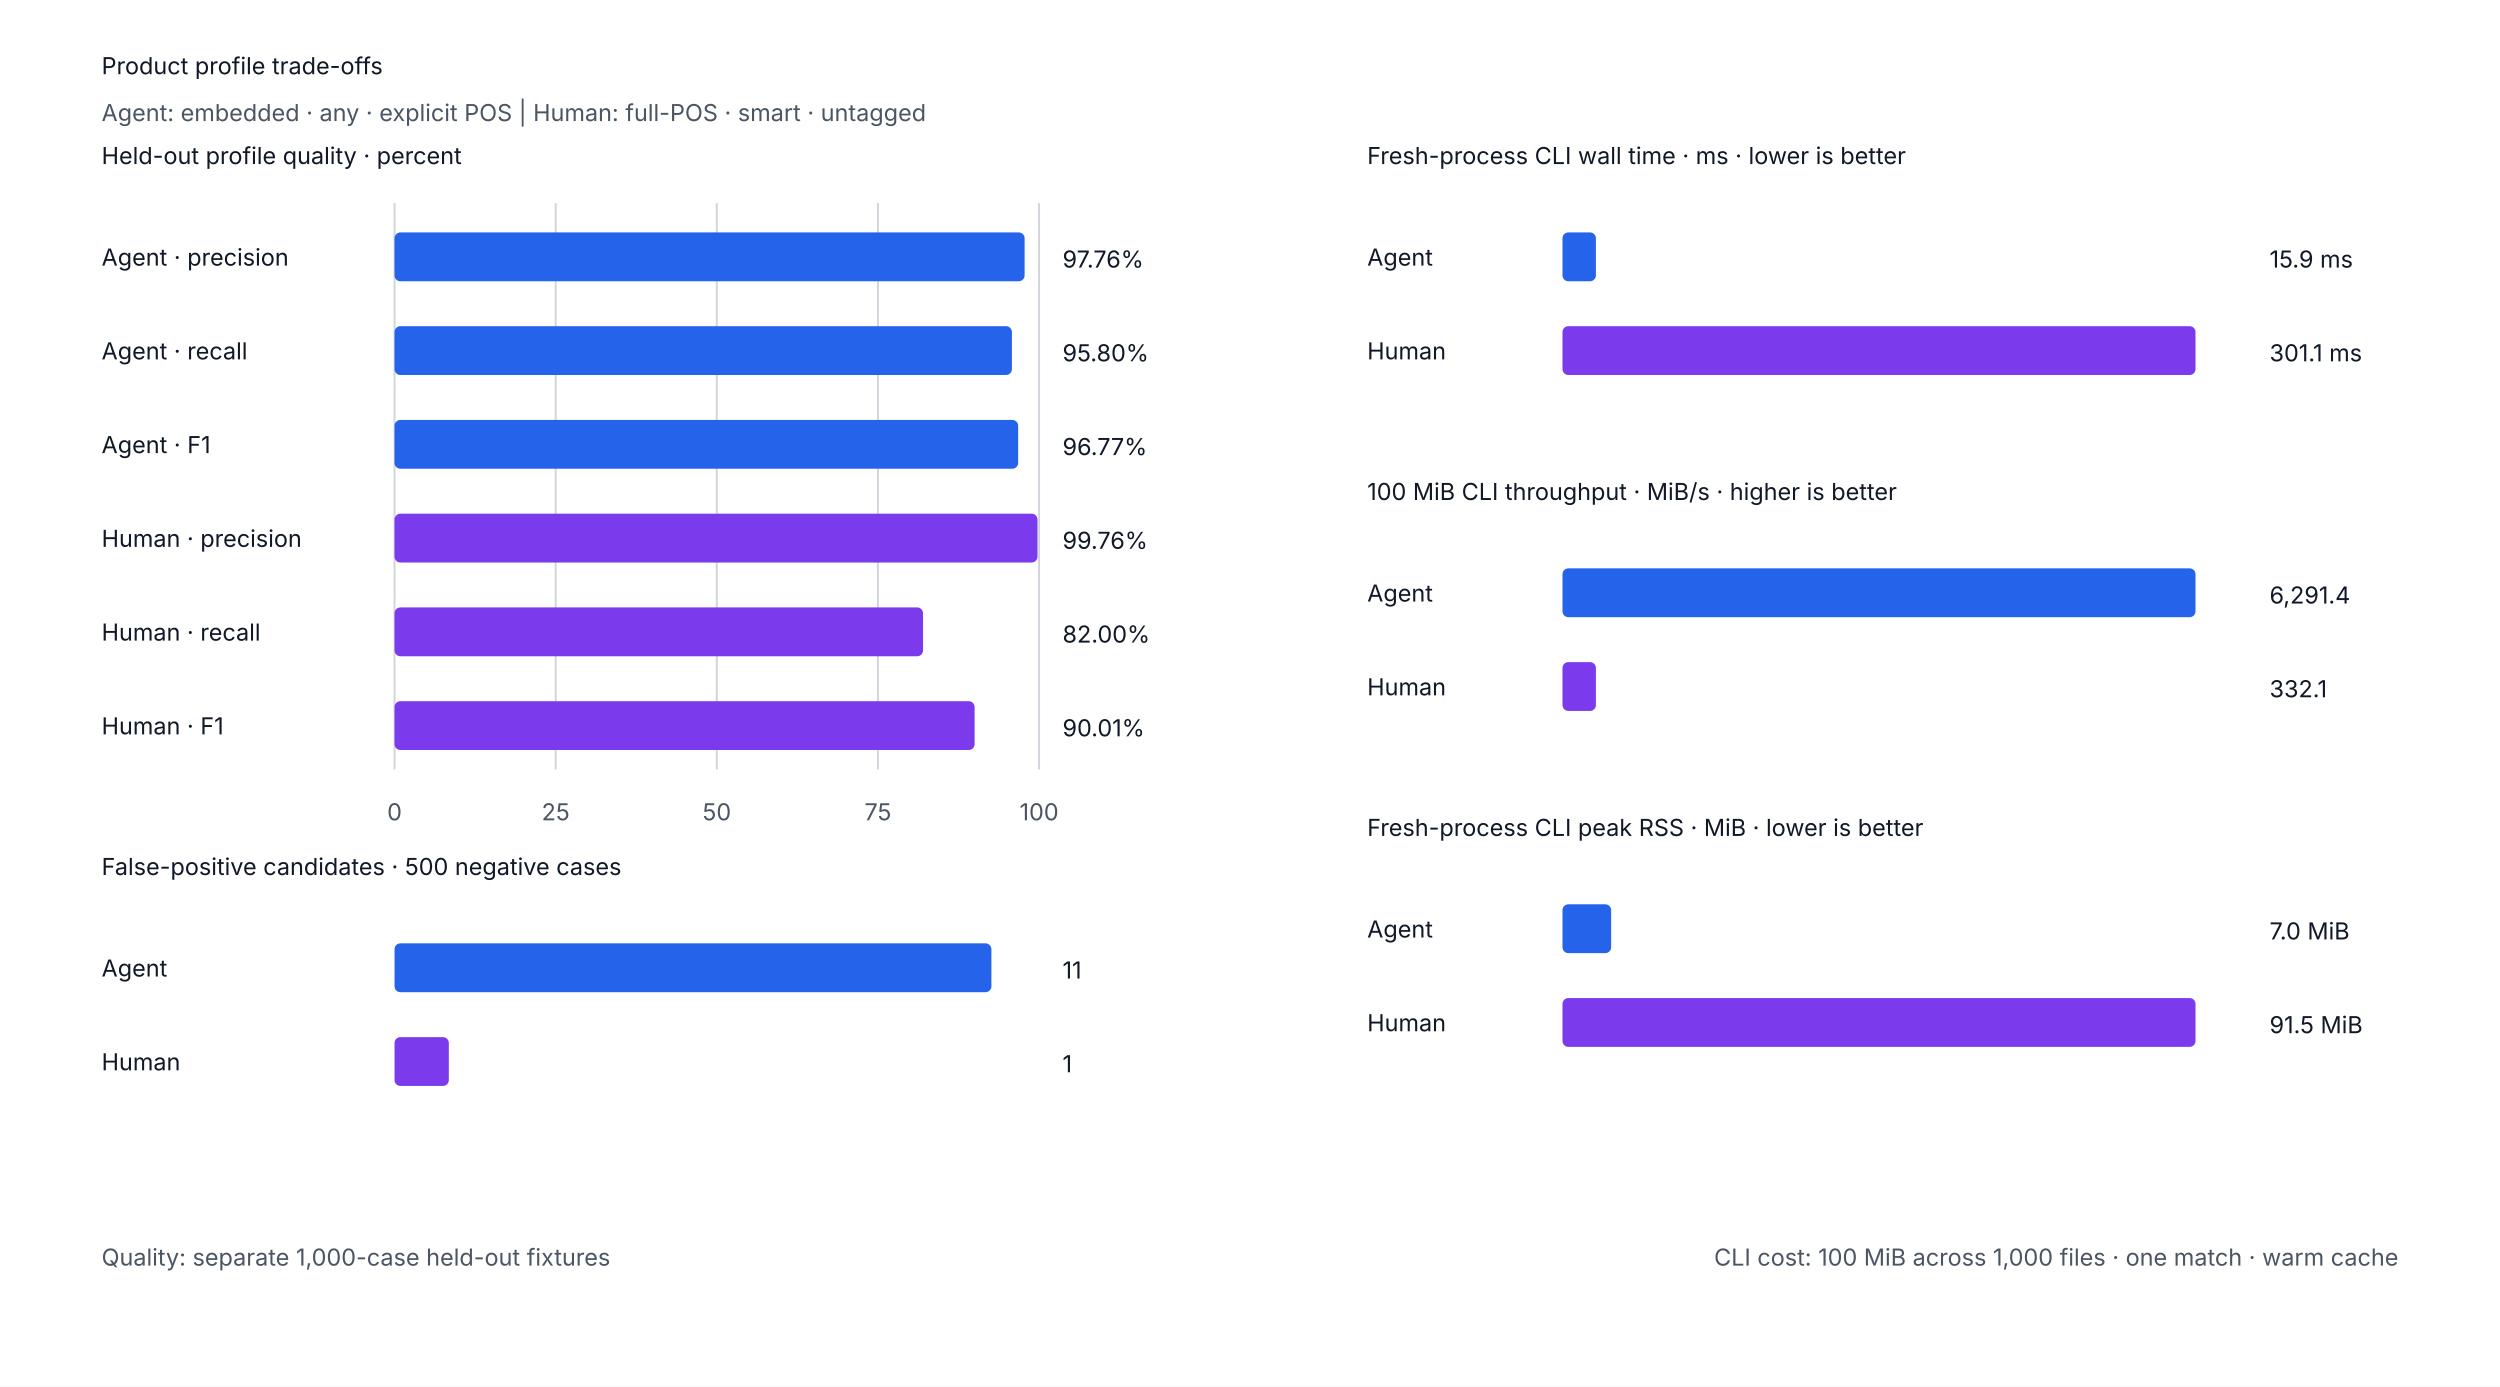
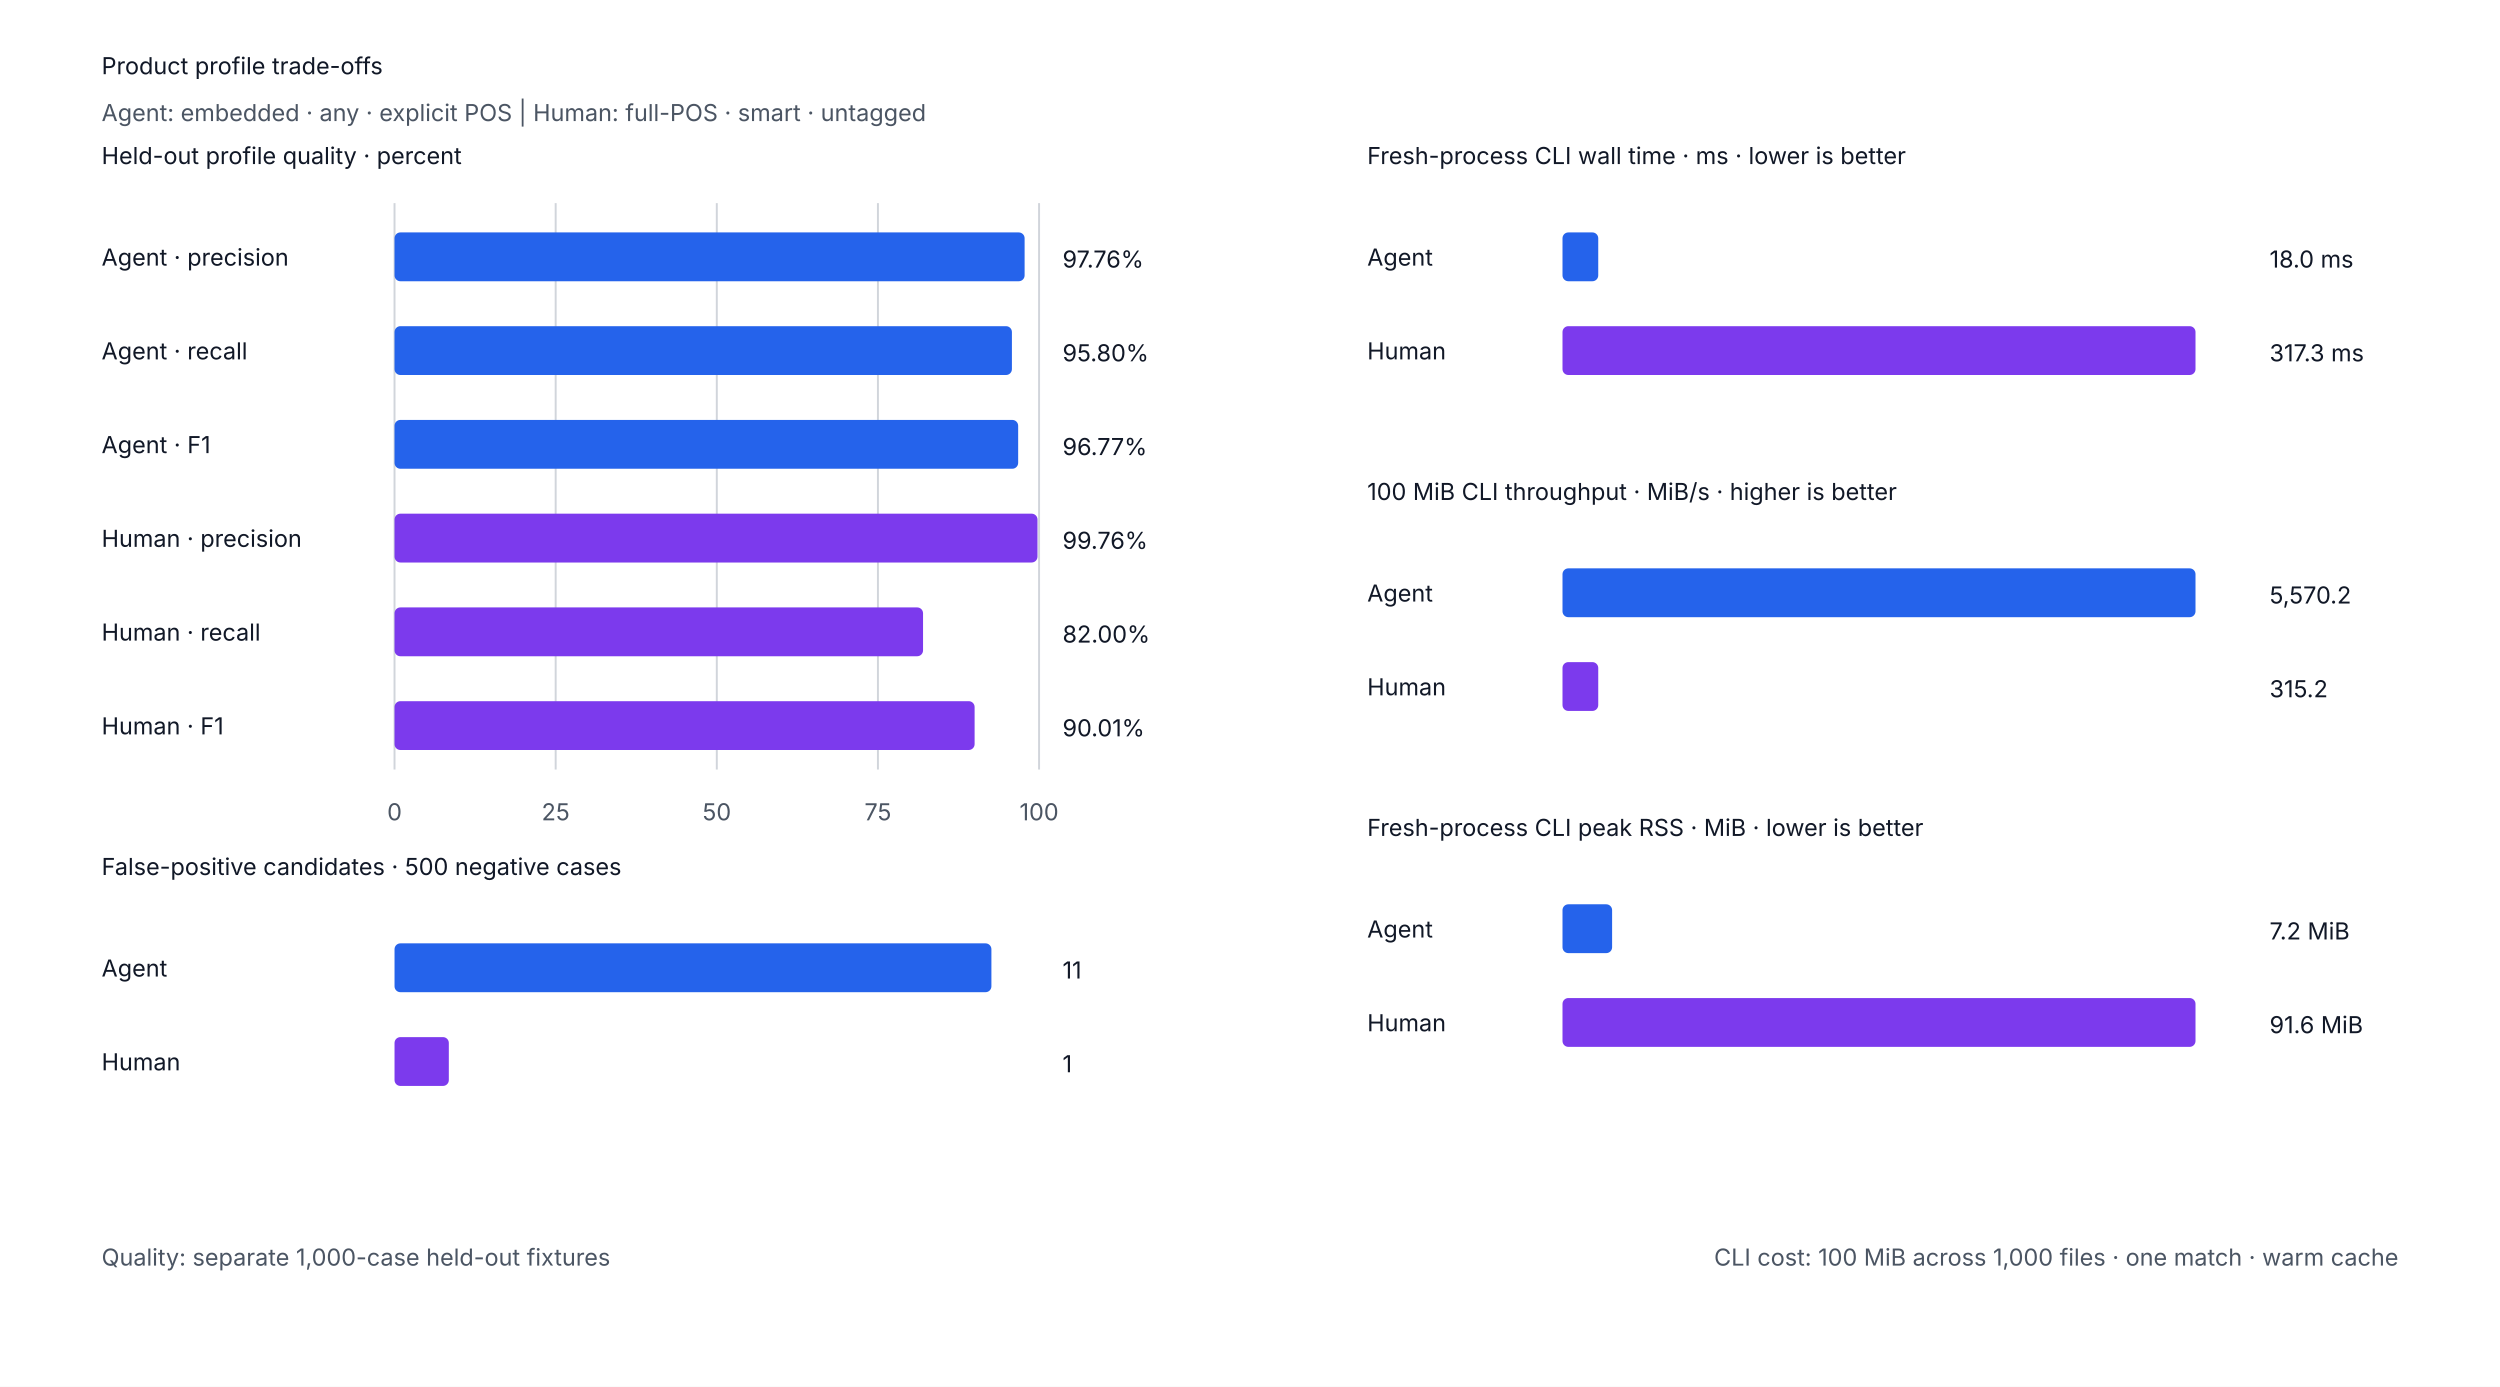
<svg xmlns="http://www.w3.org/2000/svg" width="1280" height="710" viewBox="0 0 1280 710" role="img" aria-labelledby="title desc">
  <style>
  .background { fill: #ffffff; }
  text { fill: #111827; font-family: -apple-system, BlinkMacSystemFont, "Segoe UI", sans-serif; }
  .muted { fill: #4b5563; }
  .grid { stroke: #d1d5db; stroke-width: 1; }
  .axis { stroke: #6b7280; stroke-width: 1; }
  @media (prefers-color-scheme: dark) {
    .background { fill: #0d1117; }
    text { fill: #f3f4f6; }
    .muted { fill: #9ca3af; }
    .grid { stroke: #374151; }
    .axis { stroke: #9ca3af; }
  }
</style>
  <rect class="background" width="1280" height="710" />
  <text x="52.0" y="38.0" text-anchor="start">Product profile trade-offs</text>
  <text x="52.0" y="62.0" text-anchor="start" class="muted">Agent: embedded · any · explicit POS  |  Human: full-POS · smart · untagged</text>
  <text x="52.0" y="84.0" text-anchor="start">Held-out profile quality · percent</text>
  <line class="grid" x1="202.0" y1="104" x2="202.0" y2="394" />
  <text x="202.0" y="420.0" text-anchor="middle" class="muted">0</text>
  <line class="grid" x1="284.5" y1="104" x2="284.5" y2="394" />
  <text x="284.5" y="420.0" text-anchor="middle" class="muted">25</text>
  <line class="grid" x1="367.0" y1="104" x2="367.0" y2="394" />
  <text x="367.0" y="420.0" text-anchor="middle" class="muted">50</text>
  <line class="grid" x1="449.5" y1="104" x2="449.5" y2="394" />
  <text x="449.5" y="420.0" text-anchor="middle" class="muted">75</text>
  <line class="grid" x1="532.0" y1="104" x2="532.0" y2="394" />
  <text x="532.0" y="420.0" text-anchor="middle" class="muted">100</text>
  <text x="52.0" y="136.0" text-anchor="start">Agent · precision</text>
  <rect x="202.0" y="119.0" width="322.6" height="25.0" rx="3" fill="#2563eb" />
  <text x="544.0" y="137.0" text-anchor="start">97.76%</text>
  <text x="52.0" y="184.0" text-anchor="start">Agent · recall</text>
  <rect x="202.0" y="167.0" width="316.1" height="25.0" rx="3" fill="#2563eb" />
  <text x="544.0" y="185.0" text-anchor="start">95.80%</text>
  <text x="52.0" y="232.0" text-anchor="start">Agent · F1</text>
  <rect x="202.0" y="215.0" width="319.3" height="25.0" rx="3" fill="#2563eb" />
  <text x="544.0" y="233.0" text-anchor="start">96.77%</text>
  <text x="52.0" y="280.0" text-anchor="start">Human · precision</text>
  <rect x="202.0" y="263.0" width="329.2" height="25.0" rx="3" fill="#7c3aed" />
  <text x="544.0" y="281.0" text-anchor="start">99.76%</text>
  <text x="52.0" y="328.0" text-anchor="start">Human · recall</text>
  <rect x="202.0" y="311.0" width="270.6" height="25.0" rx="3" fill="#7c3aed" />
  <text x="544.0" y="329.0" text-anchor="start">82.00%</text>
  <text x="52.0" y="376.0" text-anchor="start">Human · F1</text>
  <rect x="202.0" y="359.0" width="297.0" height="25.0" rx="3" fill="#7c3aed" />
  <text x="544.0" y="377.0" text-anchor="start">90.01%</text>
  <text x="52.0" y="448.0" text-anchor="start">False-positive candidates · 500 negative cases</text>
  <text x="52.0" y="500.0" text-anchor="start">Agent</text>
  <rect x="202.0" y="483.0" width="305.6" height="25.0" rx="3" fill="#2563eb" />
  <text x="544.0" y="501.0" text-anchor="start">11</text>
  <text x="52.0" y="548.0" text-anchor="start">Human</text>
  <rect x="202.0" y="531.0" width="27.8" height="25.0" rx="3" fill="#7c3aed" />
  <text x="544.0" y="549.0" text-anchor="start">1</text>
  <text x="700.0" y="84.0" text-anchor="start">Fresh-process CLI wall time · ms · lower is better</text>
  <text x="700.0" y="136.0" text-anchor="start">Agent</text>
-   <rect x="800.0" y="119.0" width="17.1" height="25.0" rx="3" fill="#2563eb" />
-   <text x="1162.0" y="137.0" text-anchor="start">15.9 ms</text>
+   <rect x="800.0" y="119.0" width="18.3" height="25.0" rx="3" fill="#2563eb" />
+   <text x="1162.0" y="137.0" text-anchor="start">18.0 ms</text>
  <text x="700.0" y="184.0" text-anchor="start">Human</text>
  <rect x="800.0" y="167.0" width="324.1" height="25.0" rx="3" fill="#7c3aed" />
-   <text x="1162.0" y="185.0" text-anchor="start">301.1 ms</text>
+   <text x="1162.0" y="185.0" text-anchor="start">317.3 ms</text>
  <text x="700.0" y="256.0" text-anchor="start">100 MiB CLI throughput · MiB/s · higher is better</text>
  <text x="700.0" y="308.0" text-anchor="start">Agent</text>
  <rect x="800.0" y="291.0" width="324.1" height="25.0" rx="3" fill="#2563eb" />
-   <text x="1162.0" y="309.0" text-anchor="start">6,291.4</text>
+   <text x="1162.0" y="309.0" text-anchor="start">5,570.2</text>
  <text x="700.0" y="356.0" text-anchor="start">Human</text>
-   <rect x="800.0" y="339.0" width="17.1" height="25.0" rx="3" fill="#7c3aed" />
-   <text x="1162.0" y="357.0" text-anchor="start">332.1</text>
+   <rect x="800.0" y="339.0" width="18.3" height="25.0" rx="3" fill="#7c3aed" />
+   <text x="1162.0" y="357.0" text-anchor="start">315.2</text>
  <text x="700.0" y="428.0" text-anchor="start">Fresh-process CLI peak RSS · MiB · lower is better</text>
  <text x="700.0" y="480.0" text-anchor="start">Agent</text>
-   <rect x="800.0" y="463.0" width="24.9" height="25.0" rx="3" fill="#2563eb" />
-   <text x="1162.0" y="481.0" text-anchor="start">7.0 MiB</text>
+   <rect x="800.0" y="463.0" width="25.4" height="25.0" rx="3" fill="#2563eb" />
+   <text x="1162.0" y="481.0" text-anchor="start">7.2 MiB</text>
  <text x="700.0" y="528.0" text-anchor="start">Human</text>
  <rect x="800.0" y="511.0" width="324.1" height="25.0" rx="3" fill="#7c3aed" />
-   <text x="1162.0" y="529.0" text-anchor="start">91.5 MiB</text>
+   <text x="1162.0" y="529.0" text-anchor="start">91.6 MiB</text>
  <text x="52.0" y="648.0" text-anchor="start" class="muted">Quality: separate 1,000-case held-out fixtures</text>
  <text x="1228.0" y="648.0" text-anchor="end" class="muted">CLI cost: 100 MiB across 1,000 files · one match · warm cache</text>
</svg>
